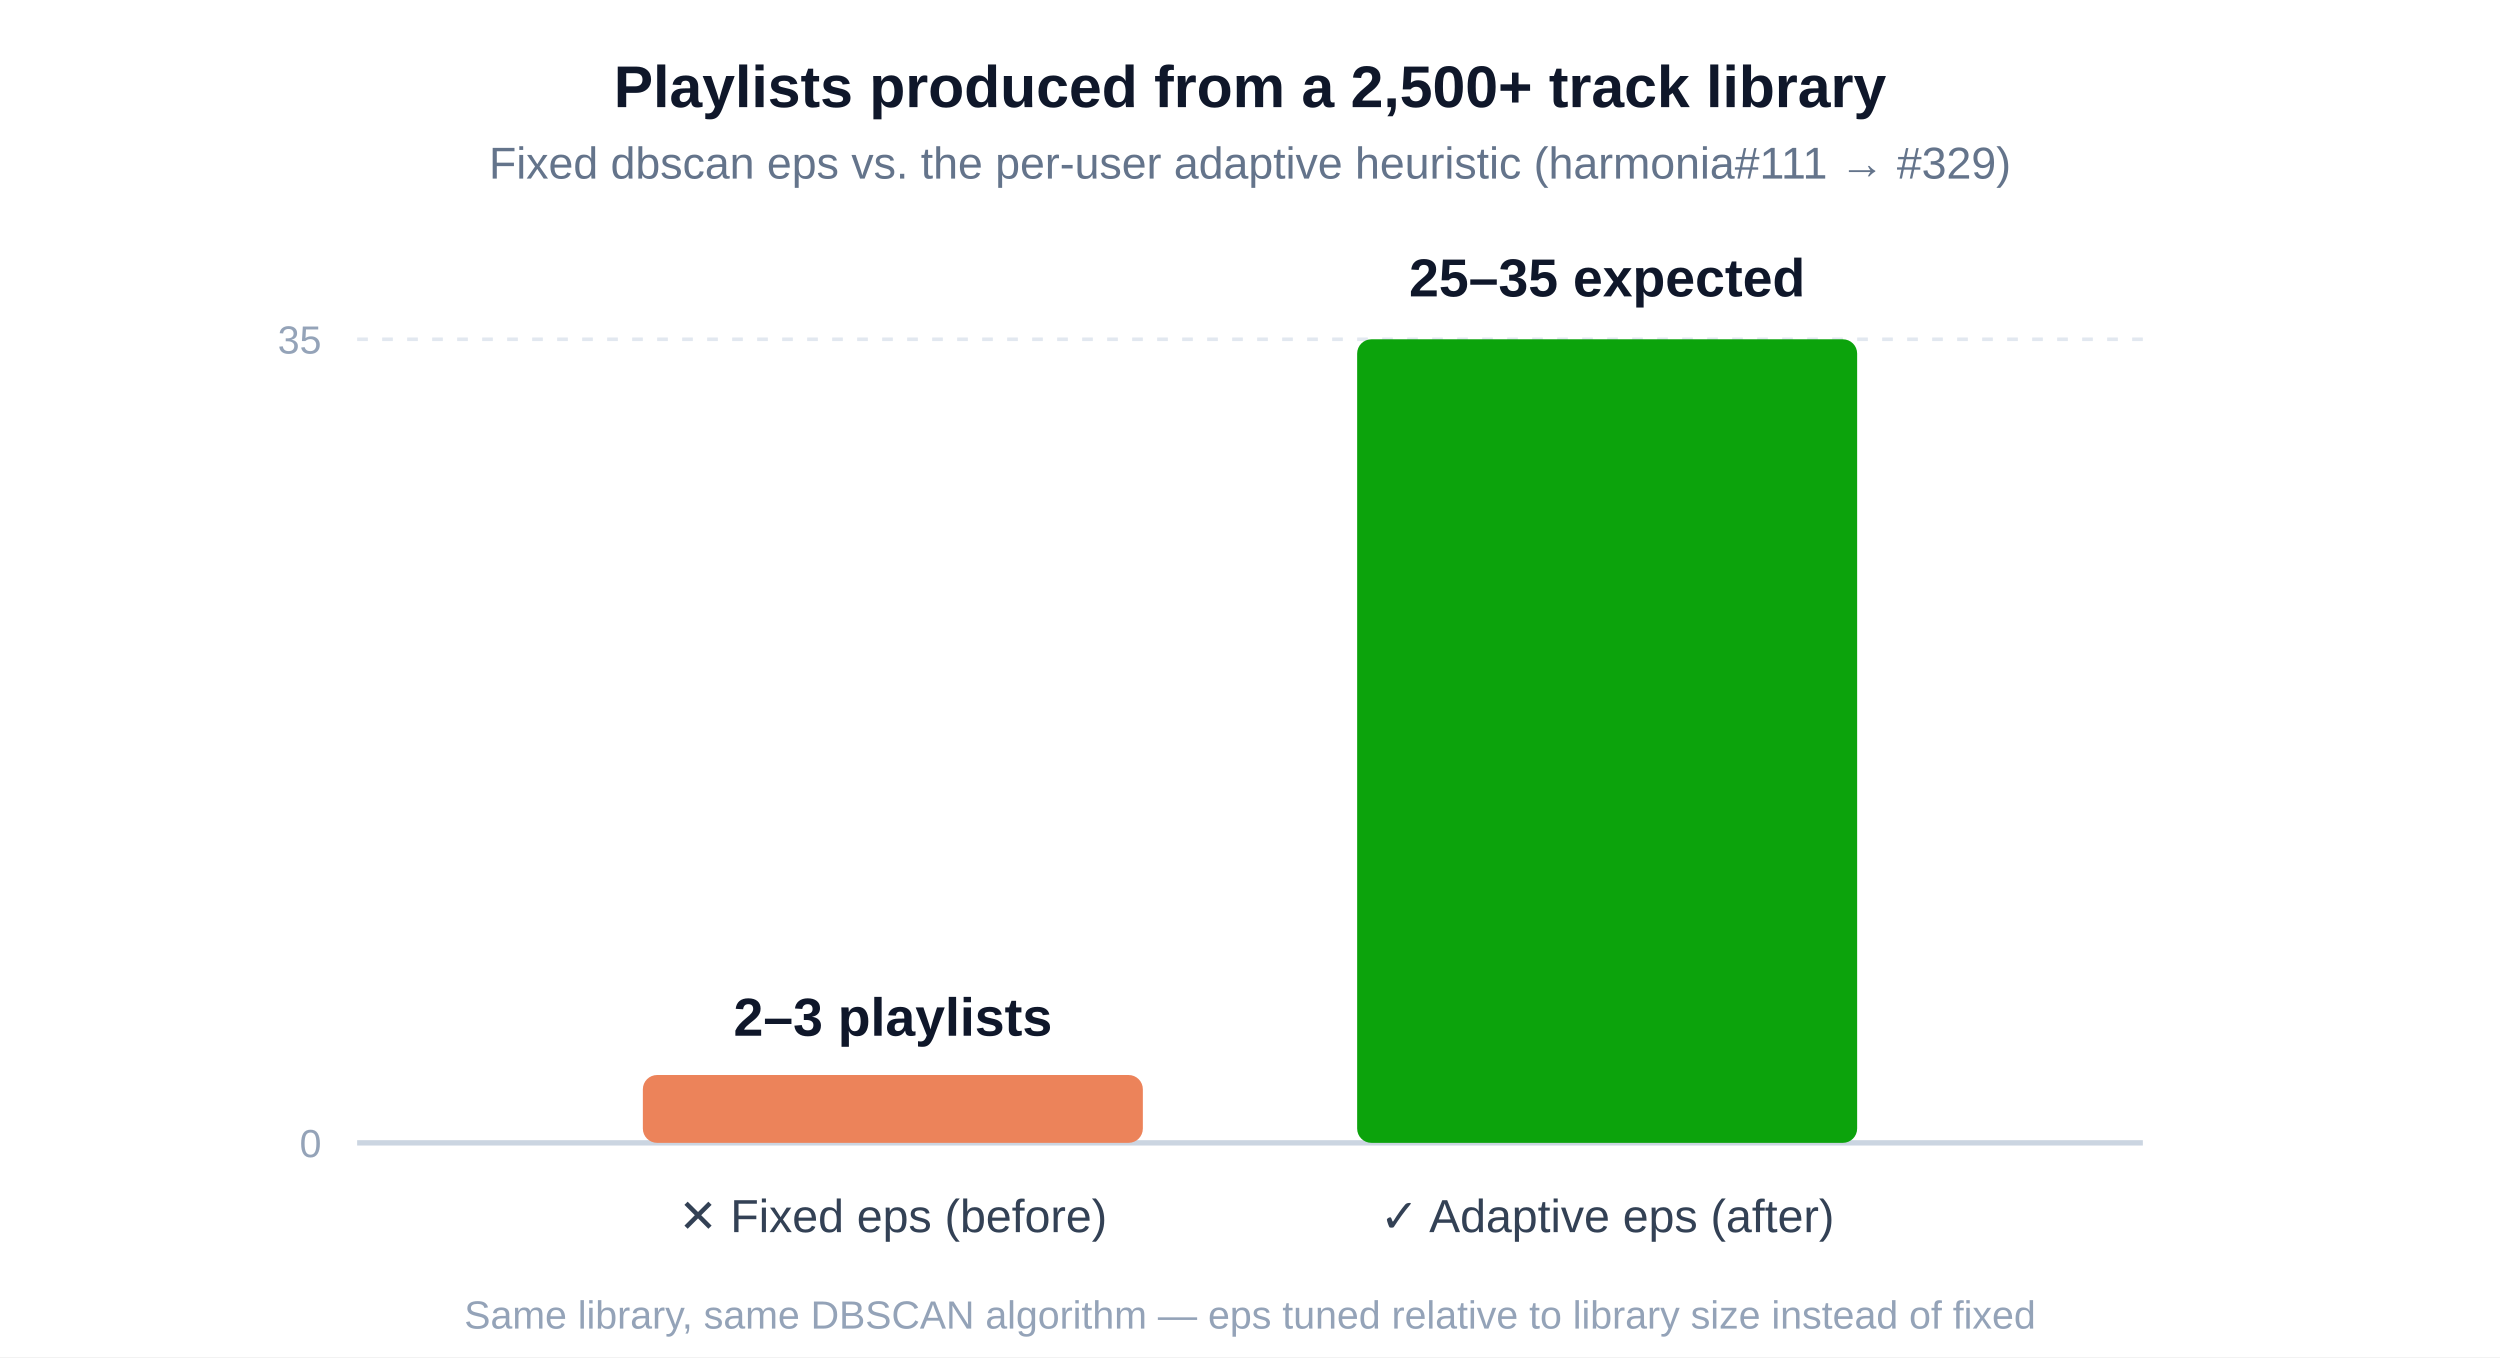
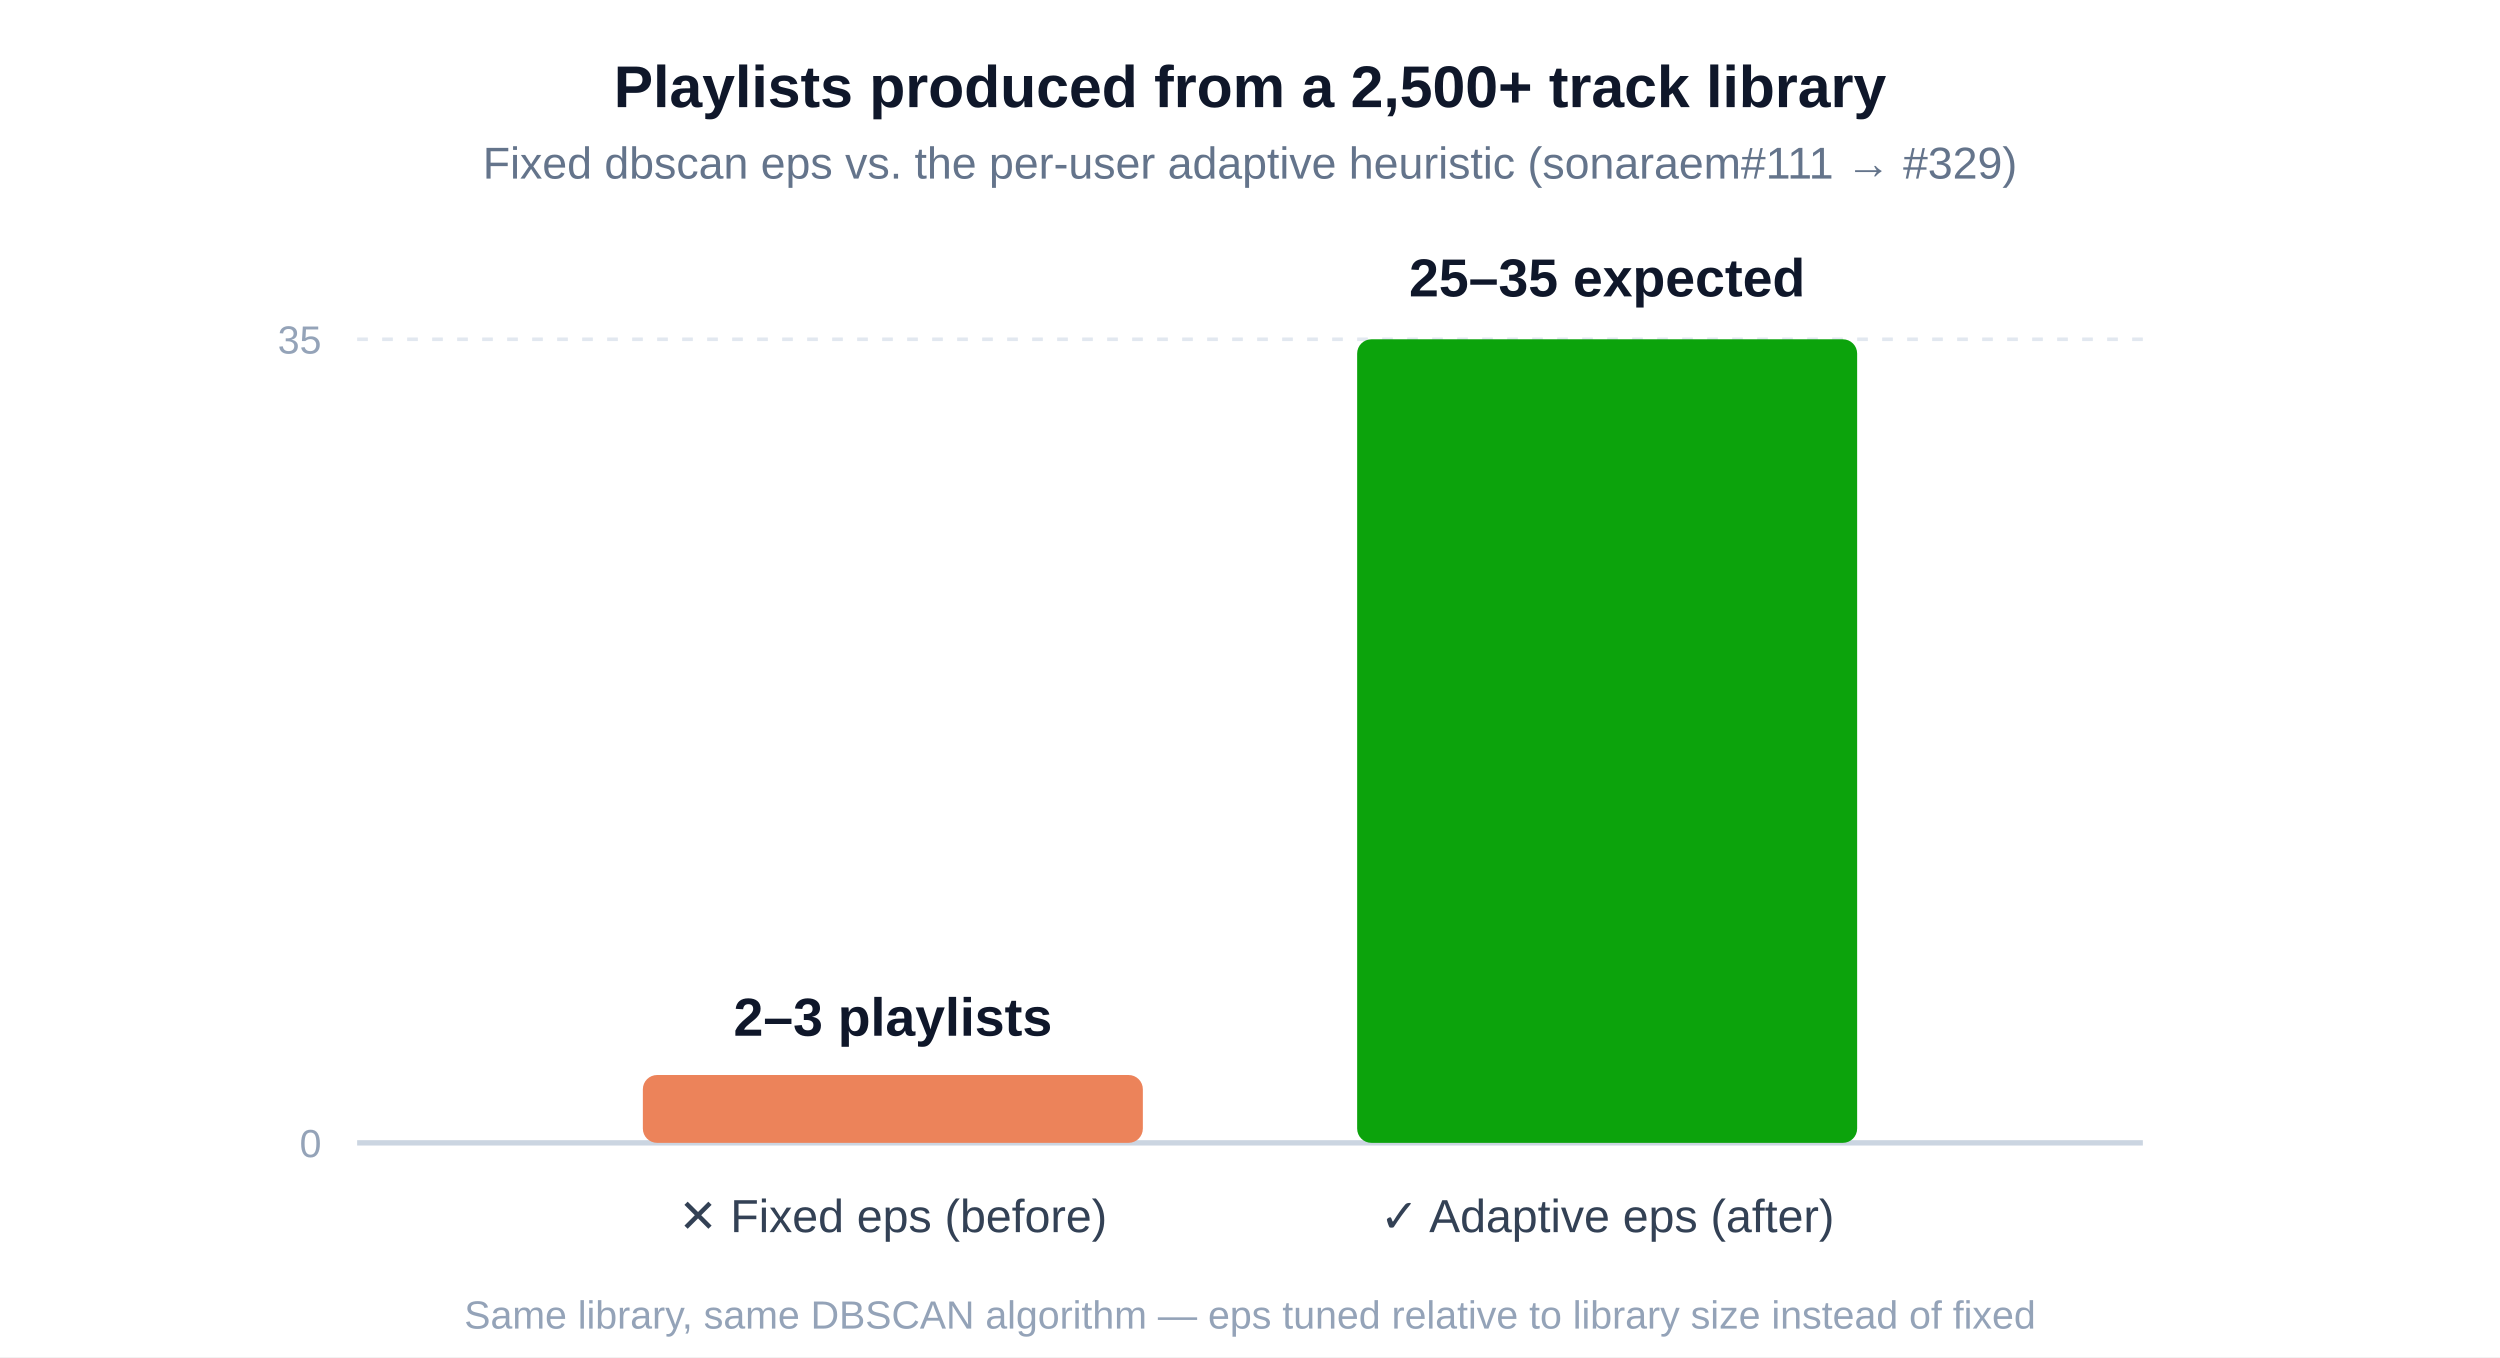
- <svg xmlns="http://www.w3.org/2000/svg" width="700" height="380" viewBox="0 0 700 380" role="img" aria-labelledby="harmonia-clustering-title">
+ <svg xmlns="http://www.w3.org/2000/svg" width="700" height="380" viewBox="0 0 700 380" role="img" aria-labelledby="sonaraem-clustering-title">
  <rect width="700" height="380" fill="#ffffff" />
  <text x="350" y="30" text-anchor="middle" font-family="Arial, sans-serif" font-size="16.5" font-weight="700" fill="#0f172a">Playlists produced from a 2,500+ track library</text>
-   <text x="350" y="50" text-anchor="middle" font-family="Arial, sans-serif" font-size="12.5" fill="#64748b">Fixed dbscan eps vs. the per-user adaptive heuristic (harmonia#111 → #329)</text>
+   <text x="350" y="50" text-anchor="middle" font-family="Arial, sans-serif" font-size="12.5" fill="#64748b">Fixed dbscan eps vs. the per-user adaptive heuristic (sonaraem#111 → #329)</text>
  <line x1="100" y1="320" x2="600" y2="320" stroke="#cbd5e1" stroke-width="1.5" />
  <line x1="100" y1="95" x2="600" y2="95" stroke="#e2e8f0" stroke-width="1" stroke-dasharray="3,4" />
  <text x="90" y="324" text-anchor="end" font-family="Arial, sans-serif" font-size="11" fill="#94a3b8">0</text>
  <text x="90" y="99" text-anchor="end" font-family="Arial, sans-serif" font-size="11" fill="#94a3b8">35</text>
  <rect x="180" y="301" width="140" height="19" rx="4" fill="#ec835a" />
  <text x="250" y="290" text-anchor="middle" font-family="Arial, sans-serif" font-size="15" font-weight="700" fill="#0f172a">2–3 playlists</text>
  <text x="250" y="345" text-anchor="middle" font-family="Arial, sans-serif" font-size="13" fill="#334155">✕ Fixed eps (before)</text>
  <rect x="380" y="95" width="140" height="225" rx="4" fill="#0ca30c" />
  <text x="450" y="83" text-anchor="middle" font-family="Arial, sans-serif" font-size="15" font-weight="700" fill="#0f172a">25–35 expected</text>
  <text x="450" y="345" text-anchor="middle" font-family="Arial, sans-serif" font-size="13" fill="#334155">✓ Adaptive eps (after)</text>
  <text x="350" y="372" text-anchor="middle" font-family="Arial, sans-serif" font-size="11" fill="#94a3b8">Same library, same DBSCAN algorithm — eps tuned relative to library size instead of fixed</text>
</svg>
